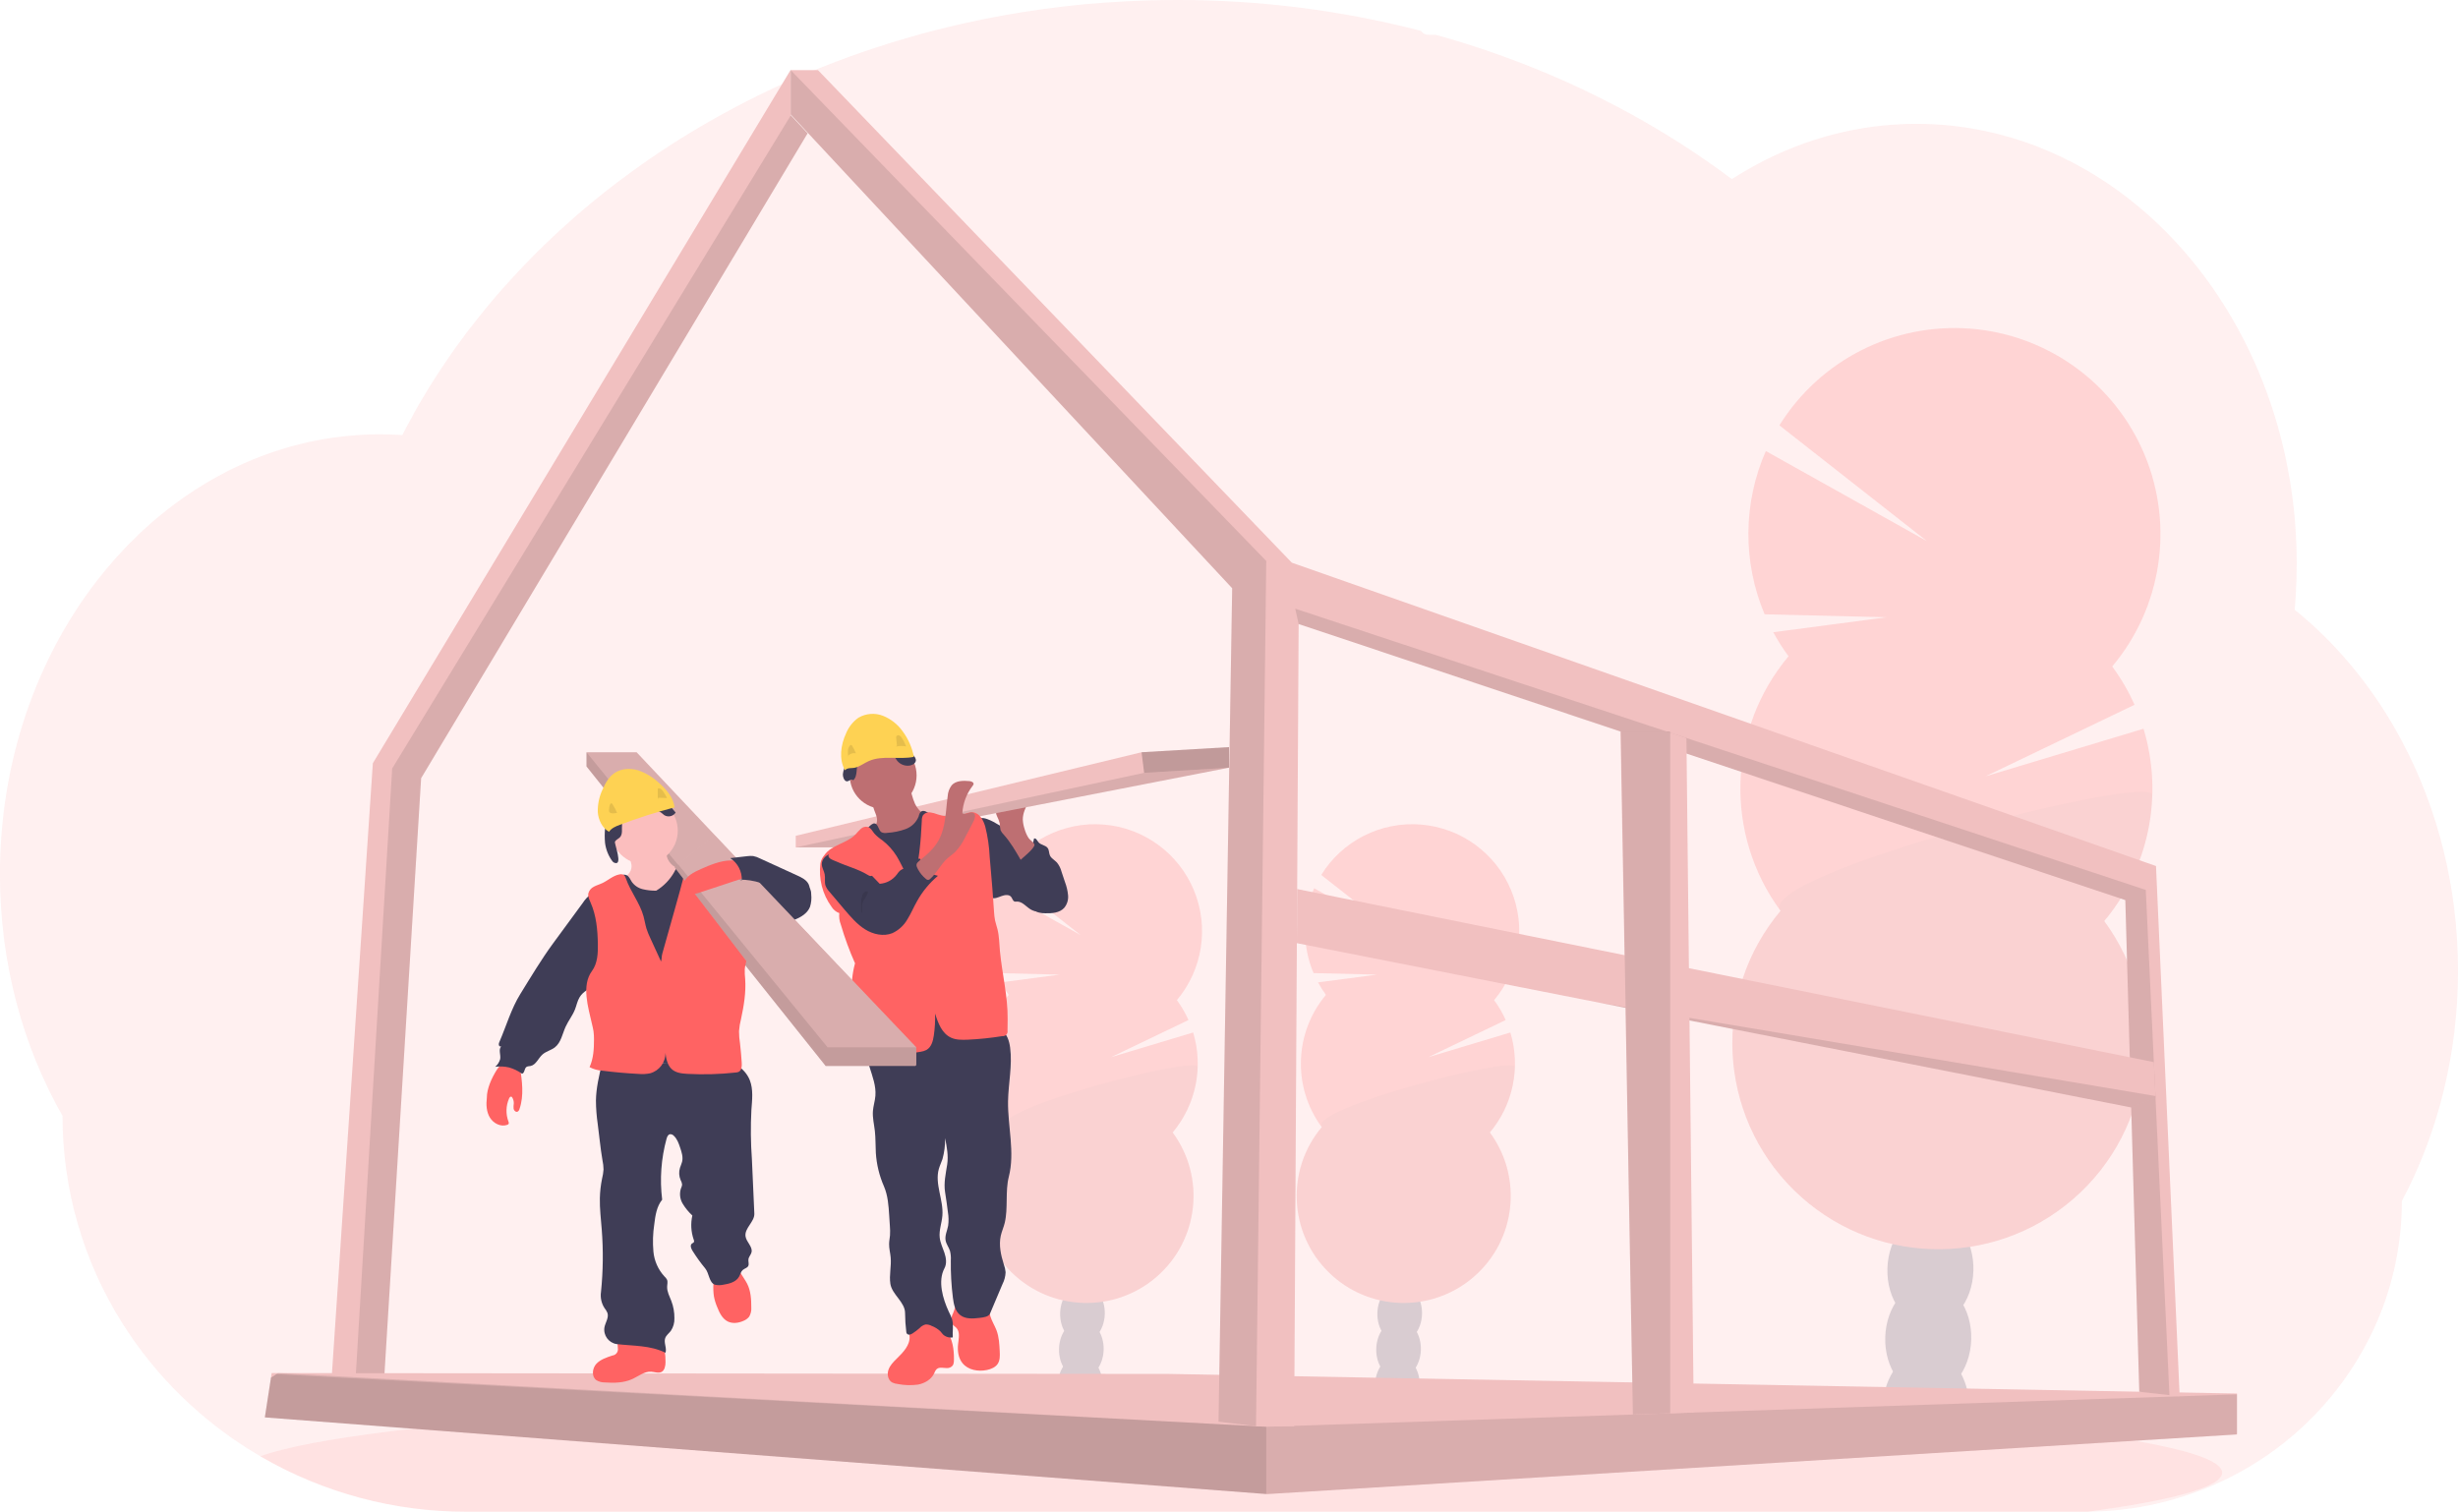
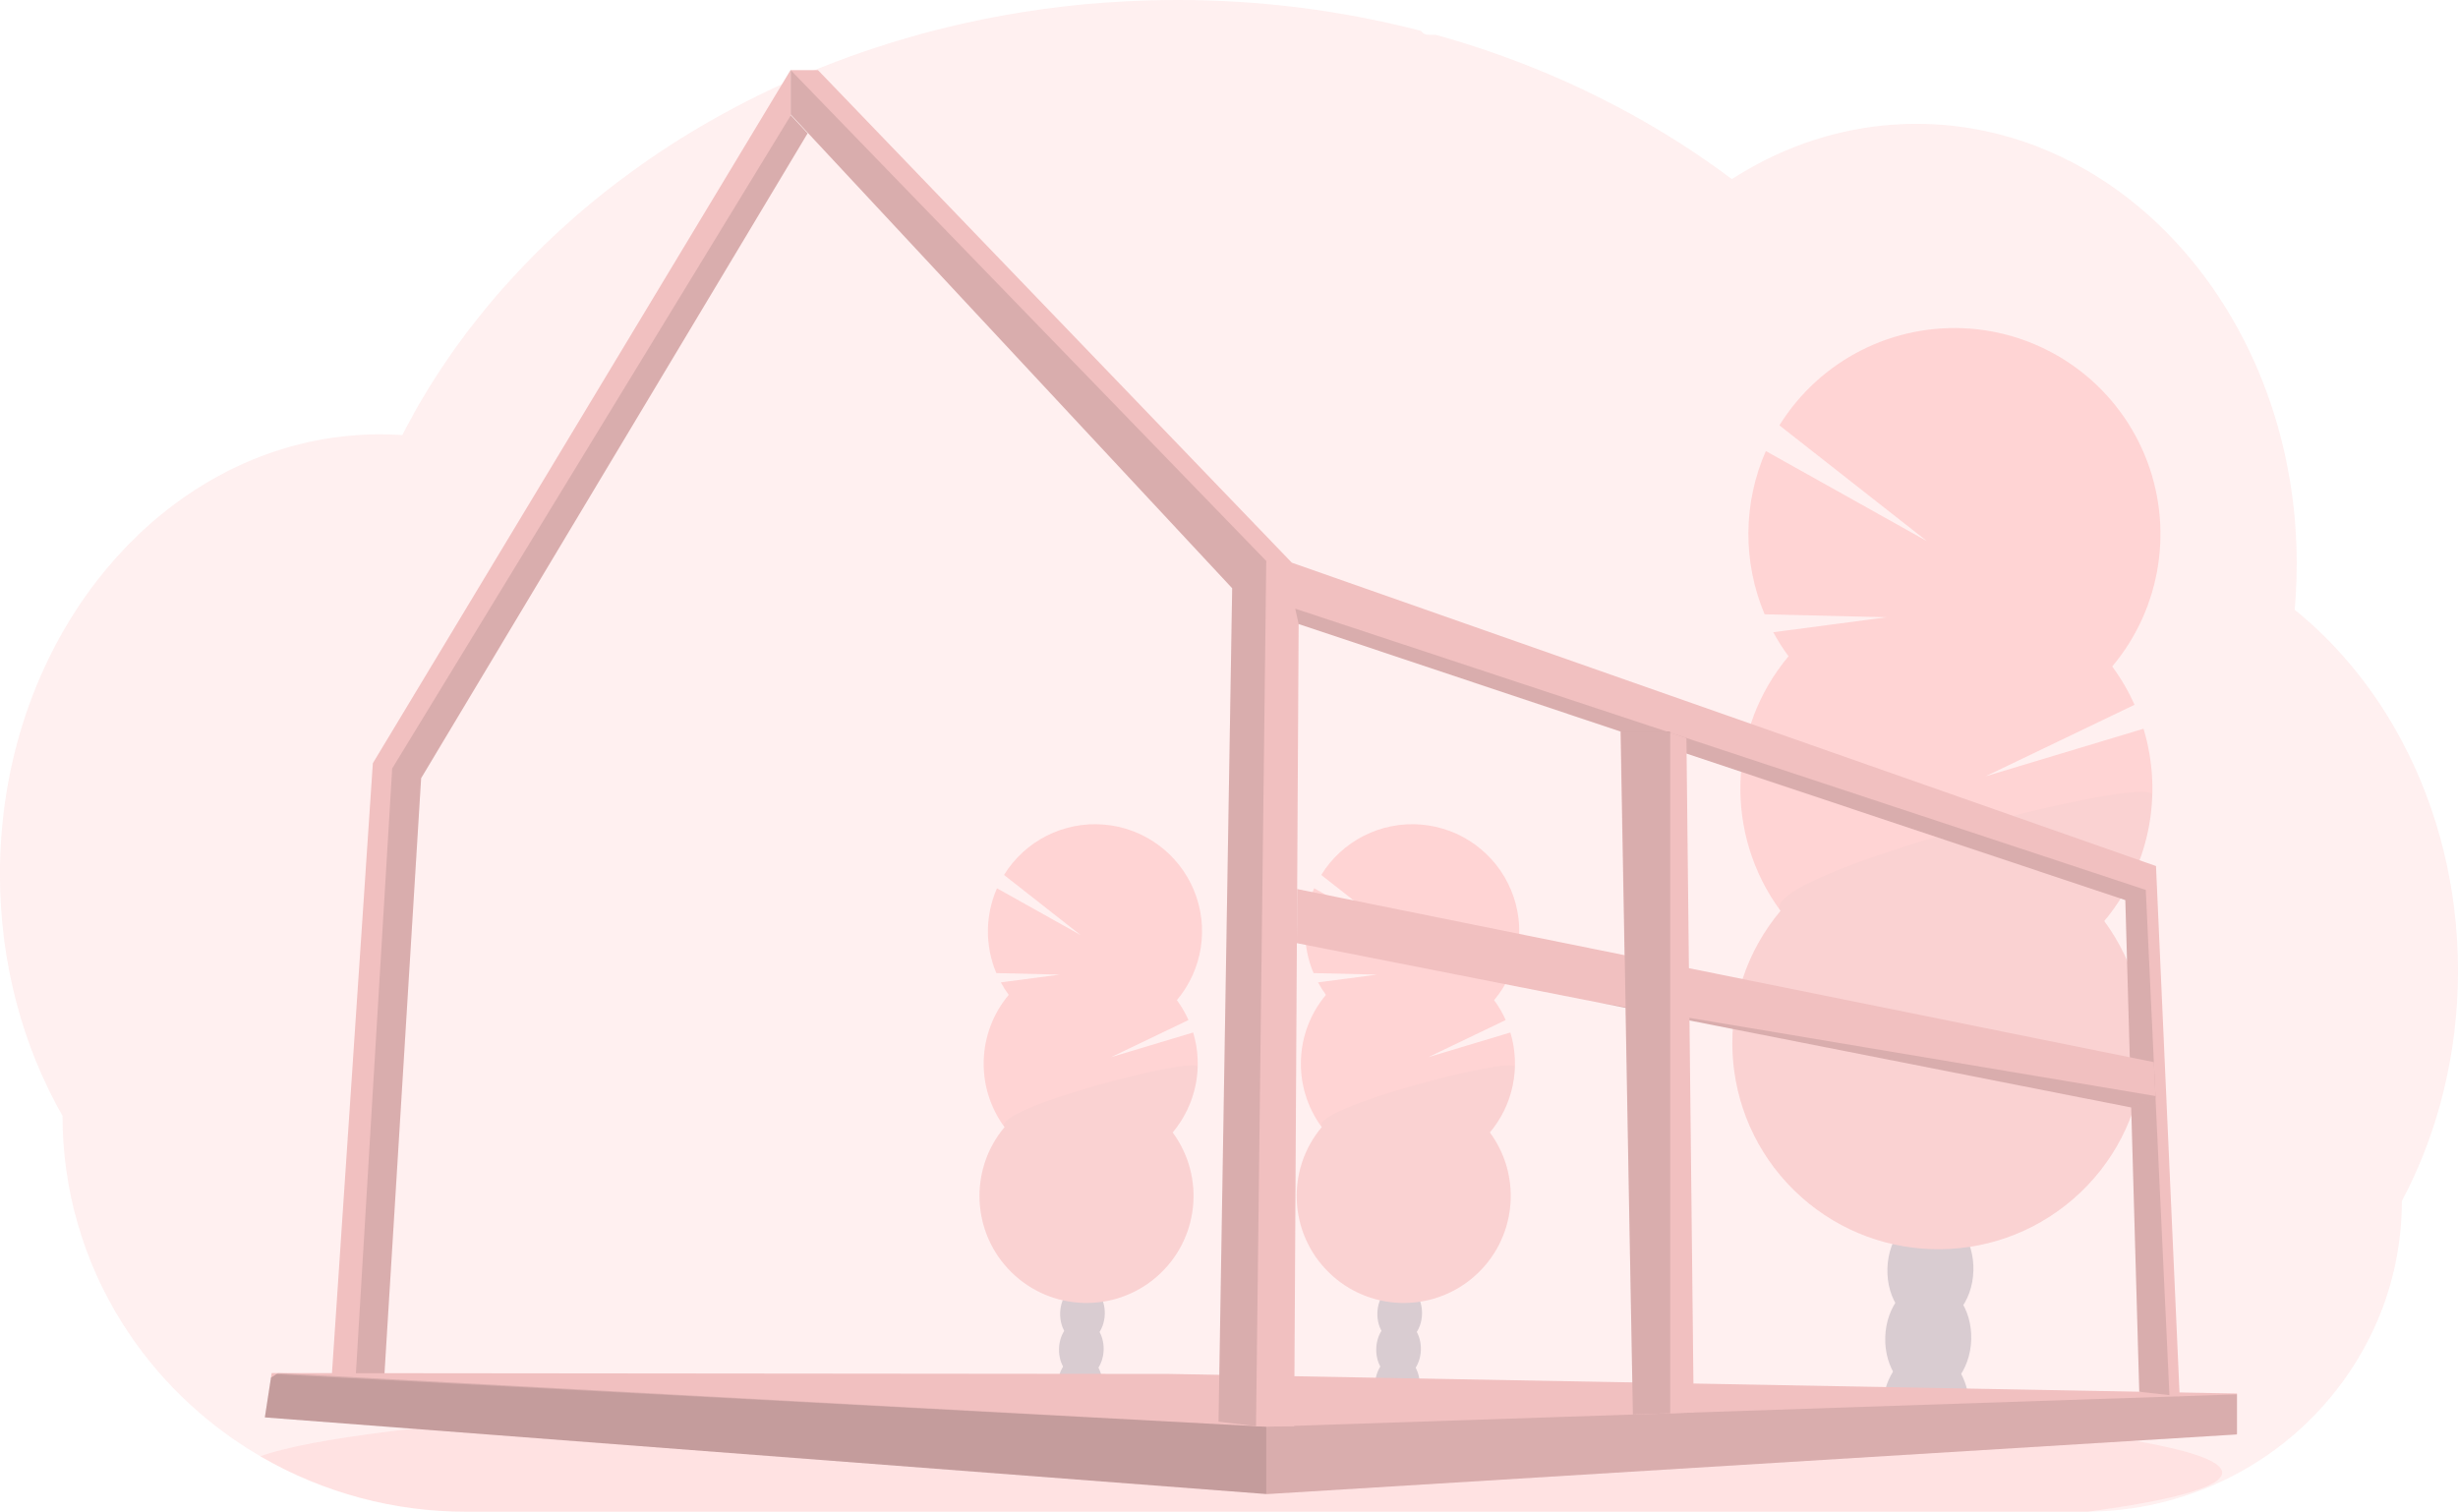
<svg xmlns="http://www.w3.org/2000/svg" width="1177.82" height="724.47" data-name="Layer 1" viewBox="0 0 1177.82 724.47">
  <path fill="#ff6363" d="M1188.91,553.07a241.36,241.36,0,0,1-7.07,58.24q-2.38,9.63-5.53,18.86a222.72,222.72,0,0,1-8.92,22.32q-2.55,5.52-5.39,10.82a145.56,145.56,0,0,1-12.17,58.49,150.79,150.79,0,0,1-73.18,75.4,153.93,153.93,0,0,1-65.33,15H234.68a195.68,195.68,0,0,1-98.42-26.31l-.46-.26q-6.39-3.74-12.46-7.92a195.41,195.41,0,0,1-25.57-21.08A190.28,190.28,0,0,1,69.66,721.8a185.86,185.86,0,0,1-28.59-99.23c-18.95-33.25-30-73.08-30-115.88,0-54,17.56-103.26,46.41-140.55a197.6,197.6,0,0,1,19.71-21.93,183.42,183.42,0,0,1,22.54-18.45,175.38,175.38,0,0,1,20-12c2.89-1.47,5.79-2.86,8.74-4.15,2.59-1.15,5.21-2.22,7.86-3.23q4.77-1.81,9.66-3.33t9.65-2.66q7-1.71,14.24-2.78c4-.59,8-1,12-1.31,3.18-.24,6.39-.37,9.62-.41h1.75c3.56,0,7.1.14,10.61.38.37-.74.77-1.49,1.14-2.22,1.4-2.67,2.85-5.33,4.31-7.93a.25.25,0,0,1,0-.07c.25-.46.5-.91.76-1.35,1.18-2.13,2.41-4.24,3.67-6.33.58-1,1.15-1.94,1.74-2.88a7.66,7.66,0,0,1,.41-.68q.9-1.5,1.83-3,4.63-7.4,9.63-14.54l.85-1.22c.52-.74,1-1.46,1.58-2.2,1.38-1.93,2.8-3.87,4.23-5.77,1-1.36,2-2.71,3.08-4q3.9-5,8-10t8.52-9.87c.4-.45.8-.89,1.22-1.33l4.27-4.66h0c.21-.22.39-.42.59-.62h0c.51-.55,1-1.1,1.55-1.63,2.29-2.43,4.64-4.81,7-7.18a381.2,381.2,0,0,1,38.3-33.37c.53-.42,1.07-.82,1.6-1.22,2.54-1.91,5.12-3.8,7.7-5.66a405.31,405.31,0,0,1,44.41-27.7c1.06-.61,2.14-1.18,3.23-1.74a424,424,0,0,1,42.49-19.56c7.91-3.13,16-6.07,24.14-8.76,5.42-1.78,10.86-3.47,16.37-5.06Q459.4,102,472.5,99.05a463.35,463.35,0,0,1,78.24-10.66q12-.61,24.27-.63a465,465,0,0,1,117,14.8,4.22,4.22,0,0,0,3.63,1.89H699c1.46.4,2.91.8,4.37,1.22q12.23,3.52,24.11,7.69l2,.72a430.44,430.44,0,0,1,56.91,25,410.69,410.69,0,0,1,47.65,29.44q3.51,2.52,6.92,5.08,4.14-2.65,8.42-5.08a165.62,165.62,0,0,1,34.88-14.87,159.1,159.1,0,0,1,78.24-3.06c33.25,7.05,63.35,24.55,87.66,49.44a204.55,204.55,0,0,1,26.29,33.38c.55.86,1.1,1.73,1.63,2.61a220,220,0,0,1,16.74,33.37c.17.43.34.83.49,1.25a231.09,231.09,0,0,1,10.3,33.35c.12.58.26,1.15.38,1.73a240.11,240.11,0,0,1,4.92,33.37c0,.4,0,.81.08,1.23q.63,8.71.64,17.6c0,5.3-.18,10.56-.51,15.78,0,.57-.08,1.16-.13,1.75-.09,1.51-.22,3-.35,4.52a189.79,189.79,0,0,1,21.38,20.17q4.37,4.77,8.46,9.9a210.61,210.61,0,0,1,21.8,33.37C1179.19,475.33,1188.91,512.88,1188.91,553.07Z" opacity=".1" transform="translate(-11.09 -87.76)" />
  <path fill="#ff6363" d="M1075.91,793.5c0,6.83-23.53,13.23-64.59,18.73H234.68a195.68,195.68,0,0,1-98.42-26.31l-.46-.26c11.8-4.3,33.1-8.31,62.09-11.93h0l1.3-.16c13-1.59,27.53-3.1,43.41-4.53.4,0,.81-.06,1.21-.11h0q18.9-1.68,40.21-3.15c.45,0,.89-.08,1.34-.1q8.22-.59,16.78-1.12h0l2.2-.14c41.55-2.58,88.78-4.64,140-6h.06q10.76-.3,21.75-.53,12.22-.29,24.74-.51c6.37-.14,12.82-.24,19.29-.34h.15c29.19-.44,59.35-.66,90.19-.66,76.26,0,148.34,1.39,212.21,3.89h.18c9.82.38,19.46.8,28.86,1.23l8,.38q15.91.76,31,1.63h0C999.07,770.24,1075.91,781.17,1075.91,793.5Z" opacity=".1" transform="translate(-11.09 -87.76)" />
  <g opacity=".2">
    <path fill="#3f3d56" d="M691.37,751.79A19,19,0,0,1,691,755q-10.44-1.66-21-3c0-.28,0-.57,0-.86a16.88,16.88,0,0,1,2.5-8.48c2.06-3.26,5.19-5.3,8.64-5.19s6.44,2.34,8.29,5.71A16.87,16.87,0,0,1,691.37,751.79Z" transform="translate(-11.09 -87.76)" />
    <ellipse cx="681.21" cy="734.33" fill="#3f3d56" rx="14.01" ry="10.7" transform="translate(-85.32 1304.28) rotate(-88.19)" />
    <ellipse cx="681.75" cy="717.21" fill="#3f3d56" rx="14.01" ry="10.7" transform="translate(-67.68 1288.24) rotate(-88.19)" />
    <ellipse cx="682.29" cy="700.09" fill="#3f3d56" rx="14.01" ry="10.7" transform="translate(-50.05 1272.2) rotate(-88.19)" />
    <ellipse cx="682.83" cy="682.97" fill="#3f3d56" rx="14.01" ry="10.7" transform="translate(-32.42 1256.16) rotate(-88.19)" />
    <path fill="#ff6363" d="M646.47,564.55a49.66,49.66,0,0,1-3.8-6l28.26-3.73-30.42-.73a51.38,51.38,0,0,1,.31-40.64l40.12,22.45-36.75-28.84a51.28,51.28,0,1,1,82.84,60,50.8,50.8,0,0,1,5.55,9.53l-37.09,17.8,39.33-11.83A51.34,51.34,0,0,1,725,630.47a51.28,51.28,0,1,1-80.56-2.54,51.28,51.28,0,0,1,2-63.38Z" transform="translate(-11.09 -87.76)" />
    <path d="M737,599.13a51,51,0,0,1-12,31.34,51.28,51.28,0,1,1-80.56-2.54C637.87,619,737.18,593.38,737,599.13Z" opacity=".1" transform="translate(-11.09 -87.76)" />
  </g>
  <g opacity=".2">
    <path fill="#3f3d56" d="M539.37,751.79A19,19,0,0,1,539,755q-10.44-1.66-21-3c0-.28,0-.57,0-.86a16.88,16.88,0,0,1,2.5-8.48c2.06-3.26,5.19-5.3,8.64-5.19s6.44,2.34,8.29,5.71A16.87,16.87,0,0,1,539.37,751.79Z" transform="translate(-11.09 -87.76)" />
    <ellipse cx="529.21" cy="734.33" fill="#3f3d56" rx="14.01" ry="10.7" transform="translate(-232.53 1152.36) rotate(-88.19)" />
    <ellipse cx="529.75" cy="717.21" fill="#3f3d56" rx="14.01" ry="10.7" transform="translate(-214.89 1136.32) rotate(-88.19)" />
    <ellipse cx="530.29" cy="700.09" fill="#3f3d56" rx="14.01" ry="10.7" transform="translate(-197.26 1120.28) rotate(-88.19)" />
    <ellipse cx="530.83" cy="682.97" fill="#3f3d56" rx="14.01" ry="10.7" transform="translate(-179.63 1104.24) rotate(-88.19)" />
    <path fill="#ff6363" d="M494.47,564.55a49.66,49.66,0,0,1-3.8-6l28.26-3.73-30.42-.73a51.38,51.38,0,0,1,.31-40.64l40.12,22.45-36.75-28.84a51.28,51.28,0,1,1,82.84,60,50.8,50.8,0,0,1,5.55,9.53l-37.09,17.8,39.33-11.83A51.34,51.34,0,0,1,573,630.47a51.28,51.28,0,1,1-80.56-2.54,51.28,51.28,0,0,1,2-63.38Z" transform="translate(-11.09 -87.76)" />
    <path d="M585,599.13a51,51,0,0,1-12,31.34,51.28,51.28,0,1,1-80.56-2.54C485.87,619,585.18,593.38,585,599.13Z" opacity=".1" transform="translate(-11.09 -87.76)" />
  </g>
  <g opacity=".2">
    <path fill="#3f3d56" d="M954.57,762.73a37.3,37.3,0,0,1-.73,6.08q-20.1-3.21-40.49-5.74c0-.54,0-1.09,0-1.65a32.5,32.5,0,0,1,4.82-16.33c4-6.27,10-10.2,16.63-10s12.4,4.51,16,11A32.53,32.53,0,0,1,954.57,762.73Z" transform="translate(-11.09 -87.76)" />
    <ellipse cx="935" cy="729.11" fill="#3f3d56" rx="26.98" ry="20.61" transform="translate(165.69 1552.9) rotate(-88.19)" />
    <ellipse cx="936.04" cy="696.15" fill="#3f3d56" rx="26.98" ry="20.61" transform="translate(199.64 1522.02) rotate(-88.19)" />
    <ellipse cx="937.08" cy="663.2" fill="#3f3d56" rx="26.98" ry="20.61" transform="translate(233.59 1491.14) rotate(-88.19)" />
    <ellipse cx="938.12" cy="630.24" fill="#3f3d56" rx="26.98" ry="20.61" transform="matrix(0.03, -1, 1, 0.03, 267.53, 1460.26)" />
    <path fill="#ff6363" d="M868.12,402.27a99.27,99.27,0,0,1-7.31-11.53l54.4-7.18-58.55-1.41a98.9,98.9,0,0,1,.58-78.24l77.25,43.21L863.75,291.6a98.72,98.72,0,1,1,159.47,115.56,98.71,98.71,0,0,1,10.69,18.35L962.5,459.8,1038.21,437a98.75,98.75,0,0,1-18.83,92.15,98.72,98.72,0,1,1-155.1-4.89,98.75,98.75,0,0,1,3.84-122Z" transform="translate(-11.09 -87.76)" />
    <path d="M1042.42,468.83a98.34,98.34,0,0,1-23,60.34,98.72,98.72,0,1,1-155.1-4.89C851.58,507.07,1042.77,457.76,1042.42,468.83Z" opacity=".1" transform="translate(-11.09 -87.76)" />
  </g>
  <polygon fill="#f1c0c0" points="157.82 676.73 168.31 676.7 183.1 676.7 201.8 372.92 386.99 63.89 378.94 55.25 378.94 33.37 178.66 365.76 157.82 676.73" />
  <polygon points="169.43 676.7 183.1 676.7 201.8 372.92 386.99 63.89 378.94 55.25 187.92 368.29 169.43 676.7" opacity=".1" />
  <polygon fill="#f1c0c0" points="126.91 679.26 606.76 715.98 607.17 716.01 1071.56 687.45 1071.91 687.43 1071.91 667.82 560.21 658.43 133.3 658.02 130.18 658.02 129.84 660.22 126.91 679.26" />
  <polygon points="126.91 679.26 606.76 715.98 607.17 716.01 1071.56 687.45 1071.91 687.07 1071.91 668.23 1071.5 668.23 606.76 683.75 133.3 658.02 133.23 658.02 132.39 658.57 129.84 660.22 126.91 679.26" opacity=".1" />
  <polygon points="126.91 679.26 606.76 715.98 606.76 683.75 132.39 658.57 129.84 660.22 126.91 679.26" opacity=".1" />
  <polygon fill="#f1c0c0" points="378.88 54.84 590.43 281.9 583.89 681.3 601.86 683.47 602.16 683.51 620.13 683.51 622.28 299.05 1018.41 431.37 1025.09 666.97 1039.55 668.59 1044.45 669.14 1033.11 415.03 619.01 269.65 391.95 33.6 378.88 33.6 378.88 54.84" />
  <polygon points="620.65 291.7 622.28 299.05 1018.41 431.37 1025.09 666.97 1039.55 668.59 1028.21 426.47 620.65 291.7" opacity=".1" />
  <polygon points="378.88 54.84 590.43 281.9 583.89 681.3 601.86 683.47 606.76 268.83 378.88 33.6 378.88 54.84" opacity=".1" />
  <polygon fill="#f1c0c0" points="621.42 451.99 766.71 480.6 766.76 480.61 1021.23 530.74 1032.88 526.07 1032.84 525.25 1032.08 509 621.57 426.05 621.42 451.99" />
  <polygon points="766.76 480.61 1021.23 530.74 1032.88 526.07 1032.84 525.25 766.76 480.61" opacity=".1" />
  <polygon fill="#f1c0c0" points="776.49 350.56 780.42 566.9 782.45 677.89 800.34 677.29 811.6 676.91 808.1 353.69 800.34 351.11 798.64 350.56 776.49 350.56" />
  <polygon points="776.65 350.51 776.65 350.56 780.42 566.9 782.45 677.89 800.34 677.29 800.34 350.51 776.65 350.51" opacity=".1" />
-   <path fill="#3f3d56" d="M507.35,493.57a22.79,22.79,0,0,1,3,1.95,19.85,19.85,0,0,1,3,3.29c4.29,5.55,8.25,12,7.83,19a7.73,7.73,0,0,1-2.23,5.5c-1.77,1.51-4.31,1.58-6.63,1.58-2.52,0-5.17,0-7.35-1.3s-4-3.83-6.58-3.77a3.37,3.37,0,0,1-1.1,0c-.89-.29-1.07-1.46-1.65-2.2-1-1.33-3.11-1-4.68-.42s-3.31,1.45-4.86.78a5.05,5.05,0,0,1-2.11-2.11c-3.71-6-4.5-13.21-5.2-20.18-.43-4.24-3.71-18.7,5.34-15.41,4,1.44,7.74,4.32,11.38,6.43Z" transform="translate(-11.09 -87.76)" />
-   <path fill="#3f3d56" d="M498.41,495a4.46,4.46,0,0,0,5.49-.22,8.27,8.27,0,0,0,2.67-5.18c1-.31,1.51,1,2.15,1.8,1.12,1.36,3.4,1.34,4.42,2.79.71,1,.55,2.39,1.05,3.52.65,1.46,2.26,2.22,3.36,3.4a11.58,11.58,0,0,1,2.2,4.39l1.64,4.92a24.32,24.32,0,0,1,1.5,6.37,8.25,8.25,0,0,1-1.9,6.09c-2.2,2.37-5.81,2.62-9,2.55a11.58,11.58,0,0,1-3.16-.37c-2.83-.88-4.64-3.73-5.39-6.6s-.67-5.88-1.11-8.82a34.57,34.57,0,0,0-2.5-8.38c-.88-2.08-3.3-5.18-3.26-7.39C497.29,493.87,497.81,494.53,498.41,495Z" transform="translate(-11.09 -87.76)" />
-   <path fill="#be6f72" d="M502,484.87a16.51,16.51,0,0,1-.81-4.39c0-3,1.37-5.82,2.75-8.5l-11.43,1.55c-1.38.19-2.92.47-3.7,1.62a4,4,0,0,0,0,3.69,18.86,18.86,0,0,1,1.36,3.57,17.83,17.83,0,0,0,.37,3.21,6.8,6.8,0,0,0,1.47,2.07c3.27,3.62,5.72,7.89,8.16,12.12-.07-.12,6.89-5.51,6.61-7.27-.16-1-2.17-2.2-2.81-3.16A16.09,16.09,0,0,1,502,484.87Z" transform="translate(-11.09 -87.76)" />
-   <polygon fill="#f1c0c0" points="588.91 358.04 588.91 367.89 420.24 400.79 411.49 406.09 381.3 406.09 381.3 400.54 547.02 360.5 588.91 358.04" />
-   <polygon points="588.91 367.89 420.24 400.79 411.49 406.09 381.3 406.09 548.25 370.36 588.91 367.89" opacity=".1" />
-   <path fill="#ff6363" d="M464.58,725.42a13.07,13.07,0,0,0-15.9-3.38,4.19,4.19,0,0,0-1.46,1.14c-1,1.4-.36,3.33-.27,5.06.23,4.22-3.13,7.65-6.15,10.6-1.62,1.58-3.27,3.27-4,5.42s-.19,4.88,1.77,6a7.37,7.37,0,0,0,2.74.76,29.57,29.57,0,0,0,9.7.27c3.19-.61,6.32-2.42,7.7-5.36A5.65,5.65,0,0,1,460,743.8c1.76-1.39,4.46.24,6.46-.75,1.65-.82,1.72-2.11,1.74-3.81C468.26,734.54,467.56,729.22,464.58,725.42Z" transform="translate(-11.09 -87.76)" />
-   <path fill="#ff6363" d="M488.58,725.24c1.23,3.24,1.4,6.77,1.56,10.23.09,2,.15,4.14-.93,5.83s-3.19,2.58-5.21,3c-4.17.86-9,.05-11.69-3.26-2.06-2.53-2.49-6-2.11-9.28.32-2.69,1-5.84-.93-7.75-.5-.51-1.15-.87-1.61-1.42-1-1.22-.84-3.06-.3-4.56a19.81,19.81,0,0,0,1.57-4.51c.08-.74,13.54.52,14.78,1.13,1.69.83,1.43,2.22,1.94,3.9C486.36,720.89,487.72,723,488.58,725.24Z" transform="translate(-11.09 -87.76)" />
-   <path fill="#3f3d56" d="M491.05,581.58c2.64,1.71,3.66,5.07,4.07,8.19,1.13,8.55-.85,17.19-1,25.82-.14,12.09,3.36,24.4.37,36.11-1.79,7-.27,15-1.95,22.07-.5,2.1-1.42,4.08-1.9,6.18-1,4.55.05,9.31,1.46,13.76a14.21,14.21,0,0,1,.85,3.73,13.42,13.42,0,0,1-1.46,5.64l-6,14.19c-.67,1.59-3.31,1.85-5,2.06-3.18.38-6.73.65-9.26-1.32s-3.14-5.27-3.53-8.35a128,128,0,0,1-1-17.83,14.69,14.69,0,0,0-.41-4.63c-.55-1.71-1.76-3.19-2.09-5-.42-2.34.77-4.64,1.21-7a21.09,21.09,0,0,0-.1-6.49c-.39-3.2-.84-6.4-1.35-9.58-.72-4.45.31-8.84,1-13.3.65-4.19-.18-8.46-1-12.62a34.79,34.79,0,0,1-1.25,10c-.53,1.59-1.29,3.11-1.75,4.73-2.05,7.27,2.32,14.9,1.7,22.43-.29,3.52-1.67,7-1.28,10.47.27,2.54,1.45,4.87,2.26,7.29s1.23,5.19,0,7.45c-3.25,6.14-.82,14.49,2.09,20.79a28.06,28.06,0,0,1,1.54,3.46c.86,2.84.14,5.89.37,8.85a5.58,5.58,0,0,1-4.69-1.41c-.44-.46-.8-1-1.23-1.48a12.21,12.21,0,0,0-4.18-2.61,5.49,5.49,0,0,0-3-.69,6,6,0,0,0-2.85,1.77,27.94,27.94,0,0,1-3.14,2.39,3.72,3.72,0,0,1-1.6.71,1.41,1.41,0,0,1-1.47-.75,1.78,1.78,0,0,1-.11-.52,79.14,79.14,0,0,1-.59-9.1c0-5.23-6.26-8.83-7.05-14-.63-4.17.54-8.42.15-12.62-.19-2.16-.79-4.28-.75-6.44,0-1.4.32-2.77.43-4.16a31.12,31.12,0,0,0-.07-4.63l-.31-4.83c-.3-4.77-.63-9.64-2.51-14a47.57,47.57,0,0,1-3.9-16.08c-.2-3.5-.07-7-.47-10.51-.36-3.17-1.16-6.32-.93-9.5.19-2.46,1-4.84,1.19-7.3.39-4.73-1.41-9.33-2.82-13.86s-2.45-9.55-.6-13.92a4.57,4.57,0,0,1,1.28-1.86,5.58,5.58,0,0,1,2.36-.88A183.11,183.11,0,0,1,483,579.07,17.34,17.34,0,0,1,491.05,581.58Z" transform="translate(-11.09 -87.76)" />
-   <circle cx="423.19" cy="371.59" r="16.02" fill="#be6f72" />
-   <path fill="#be6f72" d="M431.18,479.36a5.72,5.72,0,0,1,0,2.79,6.32,6.32,0,0,1-1.05,1.76,45.2,45.2,0,0,1-5.13,5.58,9.29,9.29,0,0,0,4.79,4.73,27.81,27.81,0,0,0,6.61,1.89,9.32,9.32,0,0,0,3.48.24,9.23,9.23,0,0,0,3-1.36l8.9-5.33a17.78,17.78,0,0,0,3.7-2.67,9.11,9.11,0,0,0,2.58-6.26,1.72,1.72,0,0,0-.32-1.18,2.1,2.1,0,0,0-1.22-.51c-3.13-.69-5.6-3.23-7-6.11a32.36,32.36,0,0,1-2.43-9.27l-9.49,5c-1.41.75-2.81,1.5-4.27,2.15-.93.42-2.81.77-3.47,1.62C428.6,474,430.85,477.47,431.18,479.36Z" transform="translate(-11.09 -87.76)" />
-   <path fill="#3f3d56" d="M425.06,486.58a10.55,10.55,0,0,0-3.07,4.15c-.62,2,0,4.11.56,6.09a181.7,181.7,0,0,1,6,25.79c.84,6,1.15,12.09,1.56,18.16.84,12.38,2.06,32.12,3.69,44.42,6,.27,11.85-1.48,17.8-2.12,11.12-1.18,22.57,1.52,33.46-1-2.64-10.43-5.28-28.24-7.92-38.66a73.77,73.77,0,0,1-2.42-12.55c-.23-3.05-.09-6.11-.05-9.18.09-6-.24-12-.57-18-.38-7-.76-14-2.42-20.85a3.88,3.88,0,0,0-1.16-2.29c-1-.73-2.3-.47-3.49-.31a15.18,15.18,0,0,1-10.38-2.46c-1.32-.9-3.09-2-4.32-1a4.3,4.3,0,0,0-1,2.13,10.65,10.65,0,0,1-6.26,6.17,31.33,31.33,0,0,1-8.86,1.82,4.35,4.35,0,0,1-2.75-.31c-1.42-.87-1.52-4-3.31-4.21C428.58,482.19,426.12,485.57,425.06,486.58Z" transform="translate(-11.09 -87.76)" />
-   <path fill="#ff6363" d="M448.72,511c-3.69-3.53-5.31-8.65-8-13a28.94,28.94,0,0,0-6.91-7.6,20.61,20.61,0,0,1-3.76-3.19c-.95-1.17-1.67-2.73-3.11-3.18a3.76,3.76,0,0,0-3.37.93,33.16,33.16,0,0,0-2.5,2.66c-4.24,4.39-11.69,5-15.05,10.08a8.26,8.26,0,0,0-1.79,3.75,29.06,29.06,0,0,0,5.34,20.9,7.1,7.1,0,0,0,3.7,3,11.58,11.58,0,0,0,.72,5.5,147.07,147.07,0,0,0,6.81,18.55,44.87,44.87,0,0,0-1.34,7.19c-.7,6.11-.05,12.31-.71,18.43-.54,5-2,9.87-2.05,14.88,0,.8.07,1.75.76,2.16a2.3,2.3,0,0,0,1.19.25l12.3.37c7.14.21,14.35.42,21.38-.9a8.9,8.9,0,0,0,2.69-.85c2.38-1.33,3.17-4.33,3.55-7a61,61,0,0,0,.59-10.46c1.49,4.71,3.26,9.58,7.76,11.62,2.38,1.08,5.1,1,7.71.93a145.16,145.16,0,0,0,16.79-1.73,2.21,2.21,0,0,0,2.45-2.57l.06-5.46c.12-11.09-2.63-21.69-3.7-32.73-.34-3.48-.31-7-1.16-10.41-.35-1.43-.86-2.83-1.17-4.27a30.52,30.52,0,0,1-.5-4.27l-.78-11c-.37-5.09-.9-10-1.29-15.08a73,73,0,0,0-2.14-14.66c-.87-3-2.68-6.4-5.81-6.77-1.67-.19-3.29.54-4.88,1.05a19.72,19.72,0,0,1-12-.05,16.9,16.9,0,0,0-3.74-1,3.67,3.67,0,0,0-3.42,1.42,5.13,5.13,0,0,0-.53,2.52C452.34,491,451.47,501.29,448.72,511Z" transform="translate(-11.09 -87.76)" />
-   <path fill="#3f3d56" d="M432.63,511.3c-4.61-4.86-9.34-9.81-15.28-12.9-2.34-1.22-5-2.14-7.59-1.68s-5,2.71-4.88,5.34c.08,1.63,1.07,3.07,1.38,4.67.36,1.8-.16,3.72.4,5.46a9.24,9.24,0,0,0,2,3.07l7.08,8.39c3,3.5,6,7.05,9.86,9.47s8.86,3.55,13.1,1.83a16.1,16.1,0,0,0,7.18-6.59c1.76-2.8,3-5.86,4.65-8.75a43.45,43.45,0,0,1,10-12.13c-2.08-.54-4.69-1.3-6-3a9.91,9.91,0,0,1-.95-1.72l-1.62-3.5a4,4,0,0,0-3,1.13,25.16,25.16,0,0,1-2.23,2.27c-1.41,1.06-3.32,1.35-4.6,2.56a12.19,12.19,0,0,0-1.34,1.68A11.22,11.22,0,0,1,432.63,511.3Z" transform="translate(-11.09 -87.76)" />
-   <path fill="#be6f72" d="M460.9,490.39c3.47-6.33,3.31-13.92,4.3-21.07a9.62,9.62,0,0,1,1.91-5.23c2-2.26,5.53-2.29,8.55-2,.89.1,2,.52,1.95,1.41a1.8,1.8,0,0,1-.45.85,23.79,23.79,0,0,0-4.94,13.12c1.57,1.09,4-1.15,5.51,0,1,.84.54,2.5-.06,3.7q-2.09,4.17-4.31,8.28a26.59,26.59,0,0,1-4.57,6.59c-1.27,1.22-2.76,2.18-4.05,3.38-3,2.81-4.81,6.78-7.91,9.52a1.62,1.62,0,0,1-1,.51,1.68,1.68,0,0,1-1.05-.47,15.16,15.16,0,0,1-3.78-4.57c-1.18-2.18-1-2.82.86-4.36C455.34,497.3,458.73,494.35,460.9,490.39Z" transform="translate(-11.09 -87.76)" />
-   <path fill="#ff6363" d="M426.83,507c.6.37,1.34.79,2,.48a2.08,2.08,0,0,0,.67-.65,23.54,23.54,0,0,0,2.84-4.94,1.9,1.9,0,0,0,.21-.8c0-.64-.57-1.11-1.1-1.48a40.76,40.76,0,0,0-9.09-4.32c-2.64-1-5.4-1.87-8.2-1.62a7.82,7.82,0,0,0-5.47,2.78c-2,2.57,1.35,3.35,3.45,4.28C417,502.94,422.26,504.22,426.83,507Z" transform="translate(-11.09 -87.76)" />
-   <path d="M423.68,524a1.47,1.47,0,0,0,.42,1.26c.29-1.42-.09-2.92.21-4.35.44-2.15,2.53-3.77,2.71-5.93C423.19,514.23,423.71,521.68,423.68,524Z" opacity=".1" transform="translate(-11.09 -87.76)" />
-   <polygon points="588.91 358.04 588.91 367.89 548.25 370.36 547.02 360.5 588.91 358.04" opacity=".2" />
-   <path fill="#3f3d56" d="M419.86,461.73c2.54-2.07,1.07-6.41,2.79-9.19,1-1.52,2.69-2.32,4.35-3a19.79,19.79,0,0,1,6.35-1.76,7.37,7.37,0,0,1,6,2.21c.65.74,1.09,1.64,1.7,2.41a6.5,6.5,0,0,0,6.3,2.18c1.33-.3,2.71-1.31,2.62-2.67a3.77,3.77,0,0,0-1.2-2.14l-2.86-3.17c-3.25-3.6-6.86-7.42-11.63-8.32-3.32-.63-6.72.26-9.92,1.33-1.29.43-2.74,1.07-3.1,2.38-.24.9.12,1.88-.09,2.79-.41,1.81-2.73,2.42-3.81,3.94s-.75,3.32-1.06,5-1.21,3.32-1.32,5.06c-.07,1.05.46,3,1.64,3.38S419.13,460.48,419.86,461.73Z" transform="translate(-11.09 -87.76)" />
-   <path fill="#fed253" d="M449,450.47a30,30,0,0,0-5.32-12.16,21.31,21.31,0,0,0-9.47-7.52,13.56,13.56,0,0,0-11.79.93,17.12,17.12,0,0,0-5.89,7.43c-2.59,5.58-3.55,12.4-.54,17.76,1.2-1.46,3.26-.8,5.08-1.33,2.28-.65,4.21-2.17,6.38-3.12C434,449.57,442,451.91,449,450.47Z" transform="translate(-11.09 -87.76)" />
-   <path d="M417.52,450.16c-.23-1.8-.38-3.89.9-5.17a.65.65,0,0,1,.53-.24.69.69,0,0,1,.41.36,22.38,22.38,0,0,1,1.88,3.68,3.82,3.82,0,0,0-4,1.55" opacity=".1" transform="translate(-11.09 -87.76)" />
-   <path d="M440.89,445.08l-.36-3.57a1.63,1.63,0,0,1,.07-.88,1.13,1.13,0,0,1,1.46-.4,3,3,0,0,1,1.17,1.17,21,21,0,0,1,2.06,4.07,12.1,12.1,0,0,0-4.87.06" opacity=".1" transform="translate(-11.09 -87.76)" />
-   <polygon points="438.75 502.21 438.75 510.37 431.86 510.83 395.62 510.83 395.62 502.21 438.75 502.21" opacity=".1" />
-   <polygon fill="#f1c0c0" points="438.75 502.21 438.75 510.83 395.62 510.83 281.04 367.3 281.04 360.52 305.06 360.52 438.75 502.21" />
-   <polygon points="438.75 502.21 438.75 510.83 395.62 510.83 281.04 367.3 281.04 360.52 305.06 360.52 438.75 502.21" opacity=".1" />
-   <polygon points="438.75 502.21 438.75 510.83 395.62 510.83 281.04 367.3 281.04 360.52 396.24 502.21 438.75 502.21" opacity=".1" />
-   <path fill="#ff6363" d="M307.15,733.83a3,3,0,0,1-2.62,3.53c-2.78.94-5.73,1.87-7.7,4s-2.36,6.08,0,7.81a7.59,7.59,0,0,0,4,1.09c4.53.31,9.25.25,13.36-1.67,2.94-1.36,5.71-3.68,8.94-3.47,1.67.1,3.45.88,4.94.12s1.91-2.88,1.92-4.65a34.43,34.43,0,0,0-1.65-10.89c-.15-.48-6.51-.85-7.27-1l-7.71-1c-1.46-.19-4.61-1.29-5.76-.07S307.15,732.38,307.15,733.83Z" transform="translate(-11.09 -87.76)" />
-   <path fill="#ff6363" d="M353.16,708.87a24.15,24.15,0,0,0,1.58,5.24c1.07,2.72,2.44,5.61,5.06,6.93,2.38,1.19,5.3.76,7.72-.37a6.36,6.36,0,0,0,2.57-1.95,7.74,7.74,0,0,0,1-4.49c0-3.87-.23-7.87-2-11.31-1.52-3-4.17-5.58-4.21-8.9l-9.11,1.76a2.6,2.6,0,0,0-1.34.53,2.31,2.31,0,0,0-.58,1.09A29.77,29.77,0,0,0,353.16,708.87Z" transform="translate(-11.09 -87.76)" />
-   <path fill="#ff6363" d="M244.37,613.87c-.38,3.22-.22,6.67,1.46,9.45s5.22,4.62,8.28,3.51a1.21,1.21,0,0,0,.75-.57,1.41,1.41,0,0,0-.13-1,14.76,14.76,0,0,1,.31-11.12c.2-.46.63-1,1.1-.82a1,1,0,0,1,.45.46,5.23,5.23,0,0,1,.7,2.76,10.26,10.26,0,0,0-.08,2.65c.19.86,1.11,1.67,1.91,1.3a2,2,0,0,0,.91-1.29c2.23-6.45,1.22-13.5.2-20.25a1.06,1.06,0,0,0-1.19-1.11c-4.72-.47-7.3-1.6-10,2.79C246.72,604.33,244.37,609.42,244.37,613.87Z" transform="translate(-11.09 -87.76)" />
-   <path fill="#3f3d56" d="M299.55,597.46c-1.4,5.82-2.81,11.71-2.9,17.69a81.27,81.27,0,0,0,.84,11.13l1.05,8.66c.36,2.92.71,5.83,1.22,8.72a23.15,23.15,0,0,1,.53,4.53,24.26,24.26,0,0,1-.71,4.45,52,52,0,0,0-1.05,9.3c-.11,5,.51,10,.9,15a167.05,167.05,0,0,1-.35,29.92,11.22,11.22,0,0,0,1.64,7.71,9.92,9.92,0,0,1,1.45,2.38c.75,2.29-1,4.58-1.45,6.93a7,7,0,0,0,5.82,8c8,.95,16.22.52,23.43,4.18.76-2.22-.9-4.74-.14-7,.48-1.4,1.8-2.31,2.7-3.49a10.16,10.16,0,0,0,1.72-6.1,22.29,22.29,0,0,0-1.48-8.27c-.85-2.2-2.07-4.37-2-6.73,0-1.16.41-2.38-.06-3.45a5.39,5.39,0,0,0-1.29-1.61,20.33,20.33,0,0,1-5.23-11.85,54.58,54.58,0,0,1,.42-13.14c.49-4.14,1.15-8.51,3.78-11.74a75.33,75.33,0,0,1,2.11-29.25c.26-.88.67-1.9,1.57-2.11a2.24,2.24,0,0,1,1.92.76c1.57,1.47,2.32,3.6,3,5.64.75,2.21,1.51,4.57.94,6.83-.24,1-.72,1.88-1,2.84a8.42,8.42,0,0,0,.3,5.87,5.64,5.64,0,0,1,.72,2.21,6.12,6.12,0,0,1-.6,1.92,8.84,8.84,0,0,0,.83,7.15,25.89,25.89,0,0,0,4.67,5.73,21,21,0,0,0,.65,11.56,1.46,1.46,0,0,1,.13,1.11c-.18.38-.64.52-1,.79-1,.82-.38,2.37.29,3.44a78.88,78.88,0,0,0,6.07,8.42c2,2.39,1.82,7,4.8,7.86a9,9,0,0,0,3.8,0c2.94-.45,6.22-1.3,7.66-3.9.59-1.07.83-2.37,1.75-3.17s2.11-.94,2.62-1.9-.06-2.22.11-3.33,1.14-2,1.45-3.17c.74-2.7-2.41-4.92-2.84-7.68-.62-4,4.42-7,4.21-11-.44-8.69-.72-17.42-1.17-26.11a188.26,188.26,0,0,1-.24-23.39c.35-4.85,1-9.93-.78-14.44-2.56-6.36-9.62-9.93-16.45-10.61s-13.64.94-20.41,2A129,129,0,0,1,299.55,597.46Z" transform="translate(-11.09 -87.76)" />
-   <circle cx="308.76" cy="398.1" r="16.02" fill="#fbbebe" />
-   <path fill="#fbbebe" d="M313.33,504.87A6.83,6.83,0,0,1,306.8,509c-.58,2.4.81,4.82,2.4,6.71a28.48,28.48,0,0,0,27.26,9.35,13.45,13.45,0,0,0,5.37-2.24,11.91,11.91,0,0,0,4.1-7.1,35.3,35.3,0,0,0,.39-8.35,2.16,2.16,0,0,0-.44-1.54,2.2,2.2,0,0,0-1.4-.46c-3.38-.3-6.91-.43-9.88-2.09s-5.08-5.41-3.65-8.49c-.23.48-6.07.71-6.84.81-2.41.34-4.82.72-7.22,1.16a13.13,13.13,0,0,0-3.39.64c-1.45.75-.91.38-.57,1.74C313.44,501.22,314.19,502.71,313.33,504.87Z" transform="translate(-11.09 -87.76)" />
-   <path fill="#3f3d56" d="M325.52,514.61a26.53,26.53,0,0,1-6.41-.71,9,9,0,0,1-5.26-3.51c-.74-1.12-1.22-2.53-2.4-3.16-1.93-1-4.13.69-5.67,2.24a20.6,20.6,0,0,1-4.82,3.88c-2.14,1.13-4.64,1.53-6.66,2.86a16.74,16.74,0,0,0-4,4.32l-14.17,19.3c-5.69,7.76-10.64,16.09-15.71,24.28-4.39,7.09-6.69,15.25-10,22.9a2.56,2.56,0,0,0-.31,1.54c.12.52.75.94,1.19.64-1.49,1.48-.18,4-.53,6.08a7.46,7.46,0,0,1-2.38,3.73,18.8,18.8,0,0,1,6.6.31,20.23,20.23,0,0,1,6.24,3c1.21-.19,1.1-2.34,2-3.14.54-.47,1.34-.41,2.05-.55,2.67-.52,3.73-3.73,5.78-5.54,1.71-1.51,4.13-2,5.94-3.42,2.94-2.31,3.57-6.42,5.11-9.83,1.31-2.89,3.37-5.41,4.52-8.37.75-1.92,1.11-4,2.18-5.77,1.71-2.86,4.93-4.38,8-5.75,1.94-.87,4-1.77,6.09-1.63-.11,4.65-.7,9.23.31,13.77.35,1.6.84,3.16,1.26,4.75,1.91,7.16,2.36,14.62,2.45,22a66.94,66.94,0,0,1,14-1.68c3.71-.11,7.41.37,11.12.3,4.4-.08,8.75-.93,13.15-1.23s9,0,12.89,2a122.46,122.46,0,0,1,.53-19l1.06-9.94A61.07,61.07,0,0,1,361,560.7c.58-2.28,1.42-4.48,2.06-6.75,2.25-8,1.84-16.54,1.41-24.87-.22-4.28-1.87-8.49-3.81-12.3a33.29,33.29,0,0,0-2.4-4.08A23.63,23.63,0,0,0,337.6,503a4.18,4.18,0,0,0-1.48.32,4.93,4.93,0,0,0-1.89,2.25A24.5,24.5,0,0,1,325.52,514.61Z" transform="translate(-11.09 -87.76)" />
-   <path fill="#3f3d56" d="M305.76,491.17c.45-1,1.66-1.37,2.4-2.17,1.42-1.52.78-3.95,1-6,.36-3,2.85-5.51,5.7-6.58a18.42,18.42,0,0,1,9-.57,8.71,8.71,0,0,1,4.06,1.35c.52.38,1,.87,1.49,1.22a4,4,0,0,0,5.44-1.27c-3.54-4.26-7.46-8.76-12.84-10.07a26.34,26.34,0,0,0-5.61-.53c-2.49-.05-5.06-.09-7.36.86-3.13,1.29-5.33,4.26-6.46,7.46a36.27,36.27,0,0,0-1.57,10,37.67,37.67,0,0,0,0,6.8,18.8,18.8,0,0,0,3.34,8.57,2.59,2.59,0,0,0,1,.93C309.91,503.17,305.39,492,305.76,491.17Z" transform="translate(-11.09 -87.76)" />
-   <path fill="#fed253" d="M334.33,474.68c-.55-4.71-3.91-8.6-7.48-11.73a27.58,27.58,0,0,0-10.05-6.05c-3.77-1.11-8.11-.87-11.34,1.38-2.6,1.81-4.25,4.69-5.52,7.59a23.89,23.89,0,0,0-2.41,11c.25,3.78,2.09,7.61,5.37,9.52,1.18-1.74,3.23-2.64,5.2-3.35A254.61,254.61,0,0,1,334.33,474.68Z" transform="translate(-11.09 -87.76)" />
-   <path d="M304,472.72c.32,0,.53.33.69.6a25.35,25.35,0,0,1,2.09,4c-1.17.25-3.18.53-3.76-.5C302.71,476.3,303.08,472.67,304,472.72Z" opacity=".1" transform="translate(-11.09 -87.76)" />
-   <path d="M326.79,470.46c-.24.23-.52-.24-.52-.58V466a.57.57,0,0,1,.07-.31.47.47,0,0,1,.33-.16c.81-.09,1.48.6,2,1.26a21.12,21.12,0,0,1,2.05,3.41l-4.23-.13" opacity=".1" transform="translate(-11.09 -87.76)" />
-   <path fill="#3f3d56" d="M379.58,534.71a26.17,26.17,0,0,1,2.94-2.41c2.77-1.85,6.12-2.58,9.23-3.76s6.27-3.09,7.48-6.19a14.7,14.7,0,0,0,.58-6,6,6,0,0,0-.44-2.47,4.91,4.91,0,0,0-1.58-1.72c-4.22-3.12-9.88-3.37-15.12-3.05a94.77,94.77,0,0,0-33.41,8.34,2.9,2.9,0,0,0-1.4,1,2.86,2.86,0,0,0-.27,1.39,23,23,0,0,0,1.13,8.71c1.38,3.56,4.22,6.43,5.41,10.06.54,1.63.72,3.36,1.19,5a7,7,0,0,0,2.81,4.18c3.95,2.36,7.68-.81,10.42-3.27Z" transform="translate(-11.09 -87.76)" />
-   <path fill="#ff6363" d="M327.85,548.56l-5.07-11.06a38.71,38.71,0,0,1-1.92-4.73c-.58-1.93-.86-3.93-1.4-5.87-1.78-6.46-6.27-11.84-8.46-18.17a3.45,3.45,0,0,0-.82-1.53,2.67,2.67,0,0,0-2.23-.4c-3.06.53-5.45,2.86-8.25,4.18-1.3.6-2.7,1-4,1.69a5,5,0,0,0-2.68,3.19c-.31,1.53.45,3,1.09,4.49,2.72,6.14,3.34,13,3.46,19.72.09,4.52-.14,9.37-2.81,13-5.13,7-1.85,17.28.07,25.75.23,1,.5,2.08.66,3.14a28.87,28.87,0,0,1,.23,4c0,4.49-.25,9.12-2.13,13.19a14.76,14.76,0,0,0,6,1.7q8.71,1.11,17.49,1.56a19.06,19.06,0,0,0,5.49-.28,10,10,0,0,0,7.39-9.8c.32,2.77.91,5.78,2.92,7.7s4.94,2.21,7.67,2.36a142.6,142.6,0,0,0,23.1-.65,4,4,0,0,0,1.42-.33c1.48-.74,1.56-2.78,1.44-4.42-.22-3.07-.45-6.14-.82-9.19a37.61,37.61,0,0,1-.48-5.88,33.83,33.83,0,0,1,1-6c1.34-6.24,2.4-12.61,1.95-19a32.06,32.06,0,0,1-.19-4.69c.26-3.53,2.12-6.89,1.77-10.4-1-10.32-1.81-20.91-4.69-30.87-.52-1.78-1.18-3.69-2.73-4.71-2-1.34-4.81-.64-7.1-1.49a17.76,17.76,0,0,1-3.05-1.81,14,14,0,0,0-6.89-2.12c-1.84-.07-3.89.34-5,1.82a7.26,7.26,0,0,0-1,2.73c-1.45,6.1-3.15,12.13-4.85,18.16l-1.63,5.78-4.37,15.52C328,546.49,328.29,547,327.85,548.56Z" transform="translate(-11.09 -87.76)" />
-   <polyline fill="#f1c0c0" points="342.33 400.25 439.06 501.9 439.06 510.52 395.93 510.52 323.24 415.65" />
-   <polyline points="342.33 400.25 439.06 501.9 439.06 510.52 395.93 510.52 323.24 415.65" opacity=".1" />
-   <polygon points="324.78 414.31 325.09 414.42 396.55 501.9 439.06 501.9 439.06 510.52 395.93 510.52 323.24 415.65 324.78 414.31" opacity=".1" />
-   <path fill="#ff6363" d="M347,504.21c-3.5,1.53-7.39,3.49-8.44,7.17a4.12,4.12,0,0,0-.13,2,4.08,4.08,0,0,0,3.67,2.81,12,12,0,0,0,4.81-.88l20.65-6.82c.56-.18,1.2-.45,1.34-1a1.72,1.72,0,0,0-.2-1c-.64-1.56-1.27-4.75-2.61-5.84-1.1-.88-3.28-.57-4.61-.55C356.36,500.14,351.55,502.21,347,504.21Z" transform="translate(-11.09 -87.76)" />
-   <path fill="#3f3d56" d="M365.41,509.3a33.21,33.21,0,0,1,10.25,1.59,18.26,18.26,0,0,1,8.49,5.8,6.36,6.36,0,0,1,1.34,2.62c.2,1,3.46,1.6,2.74,2.28,2.19-.35,1.67.68,3.89.66s4.62-.59,5.95-2.36a7.73,7.73,0,0,0,1.17-4.89,8.33,8.33,0,0,0-.66-3.46c-1-2.1-3.3-3.23-5.42-4.2l-17.86-8.17A11.86,11.86,0,0,0,372,498a12.34,12.34,0,0,0-2.91.07L361,499a12.13,12.13,0,0,1,5.53,10.67" transform="translate(-11.09 -87.76)" />
</svg>
